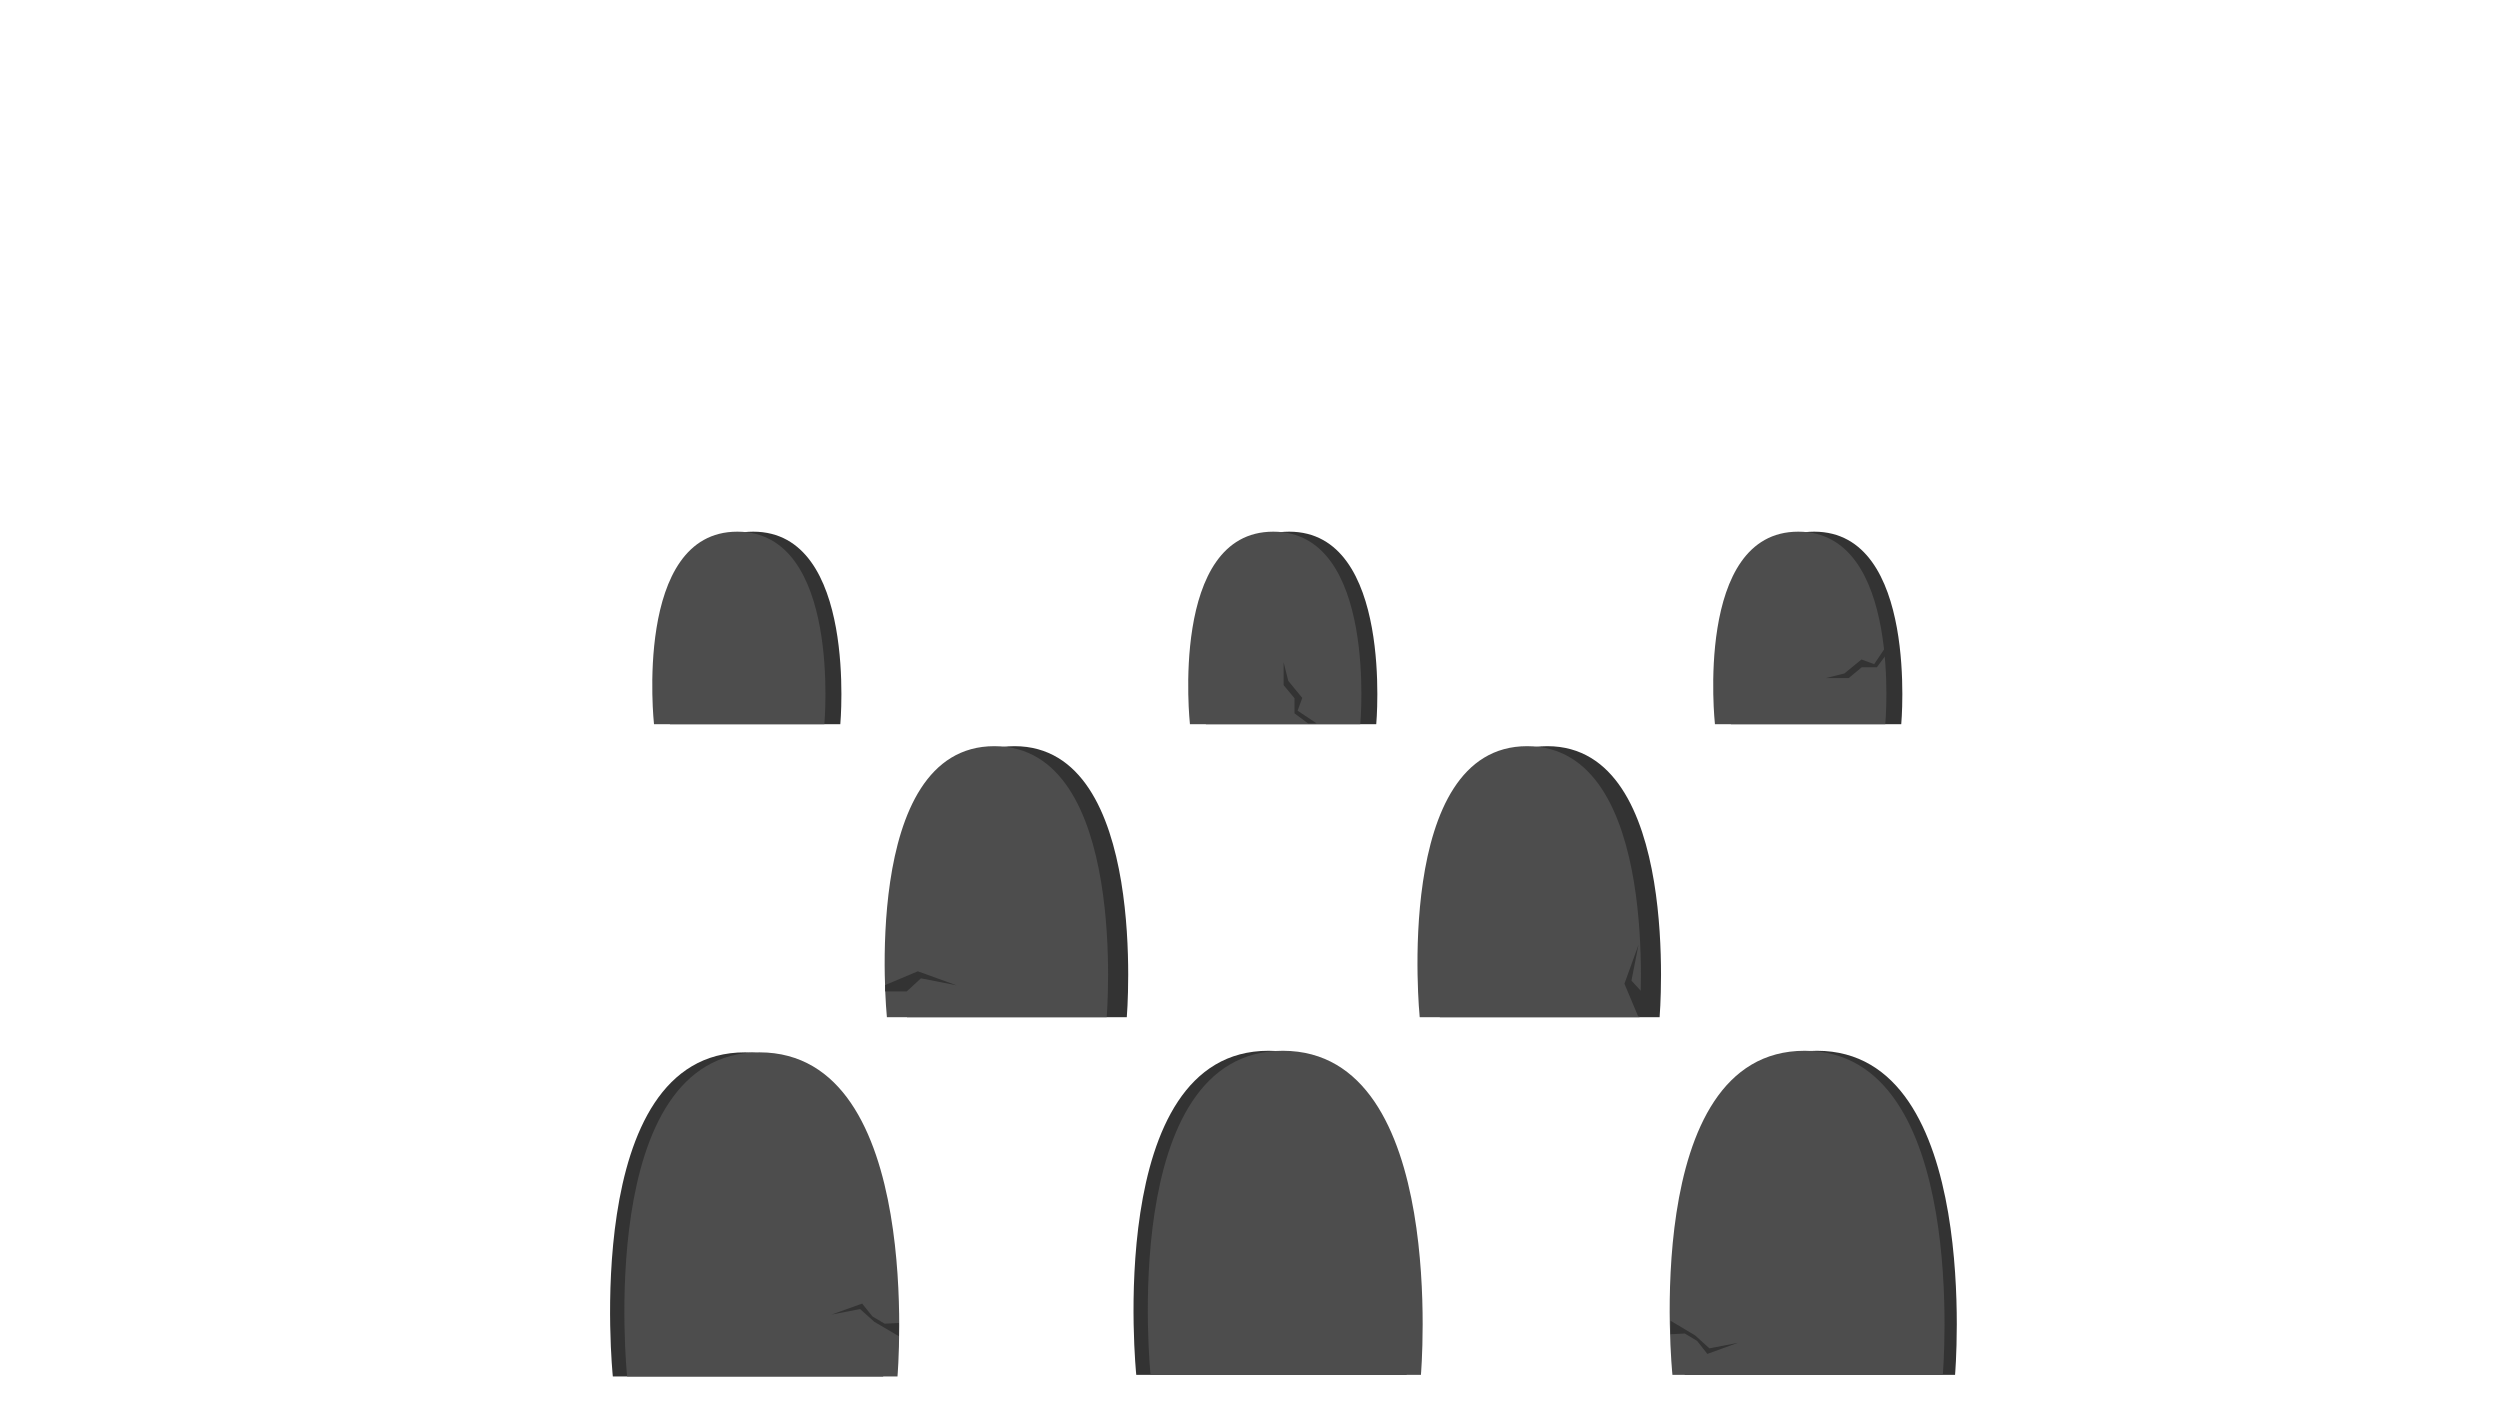
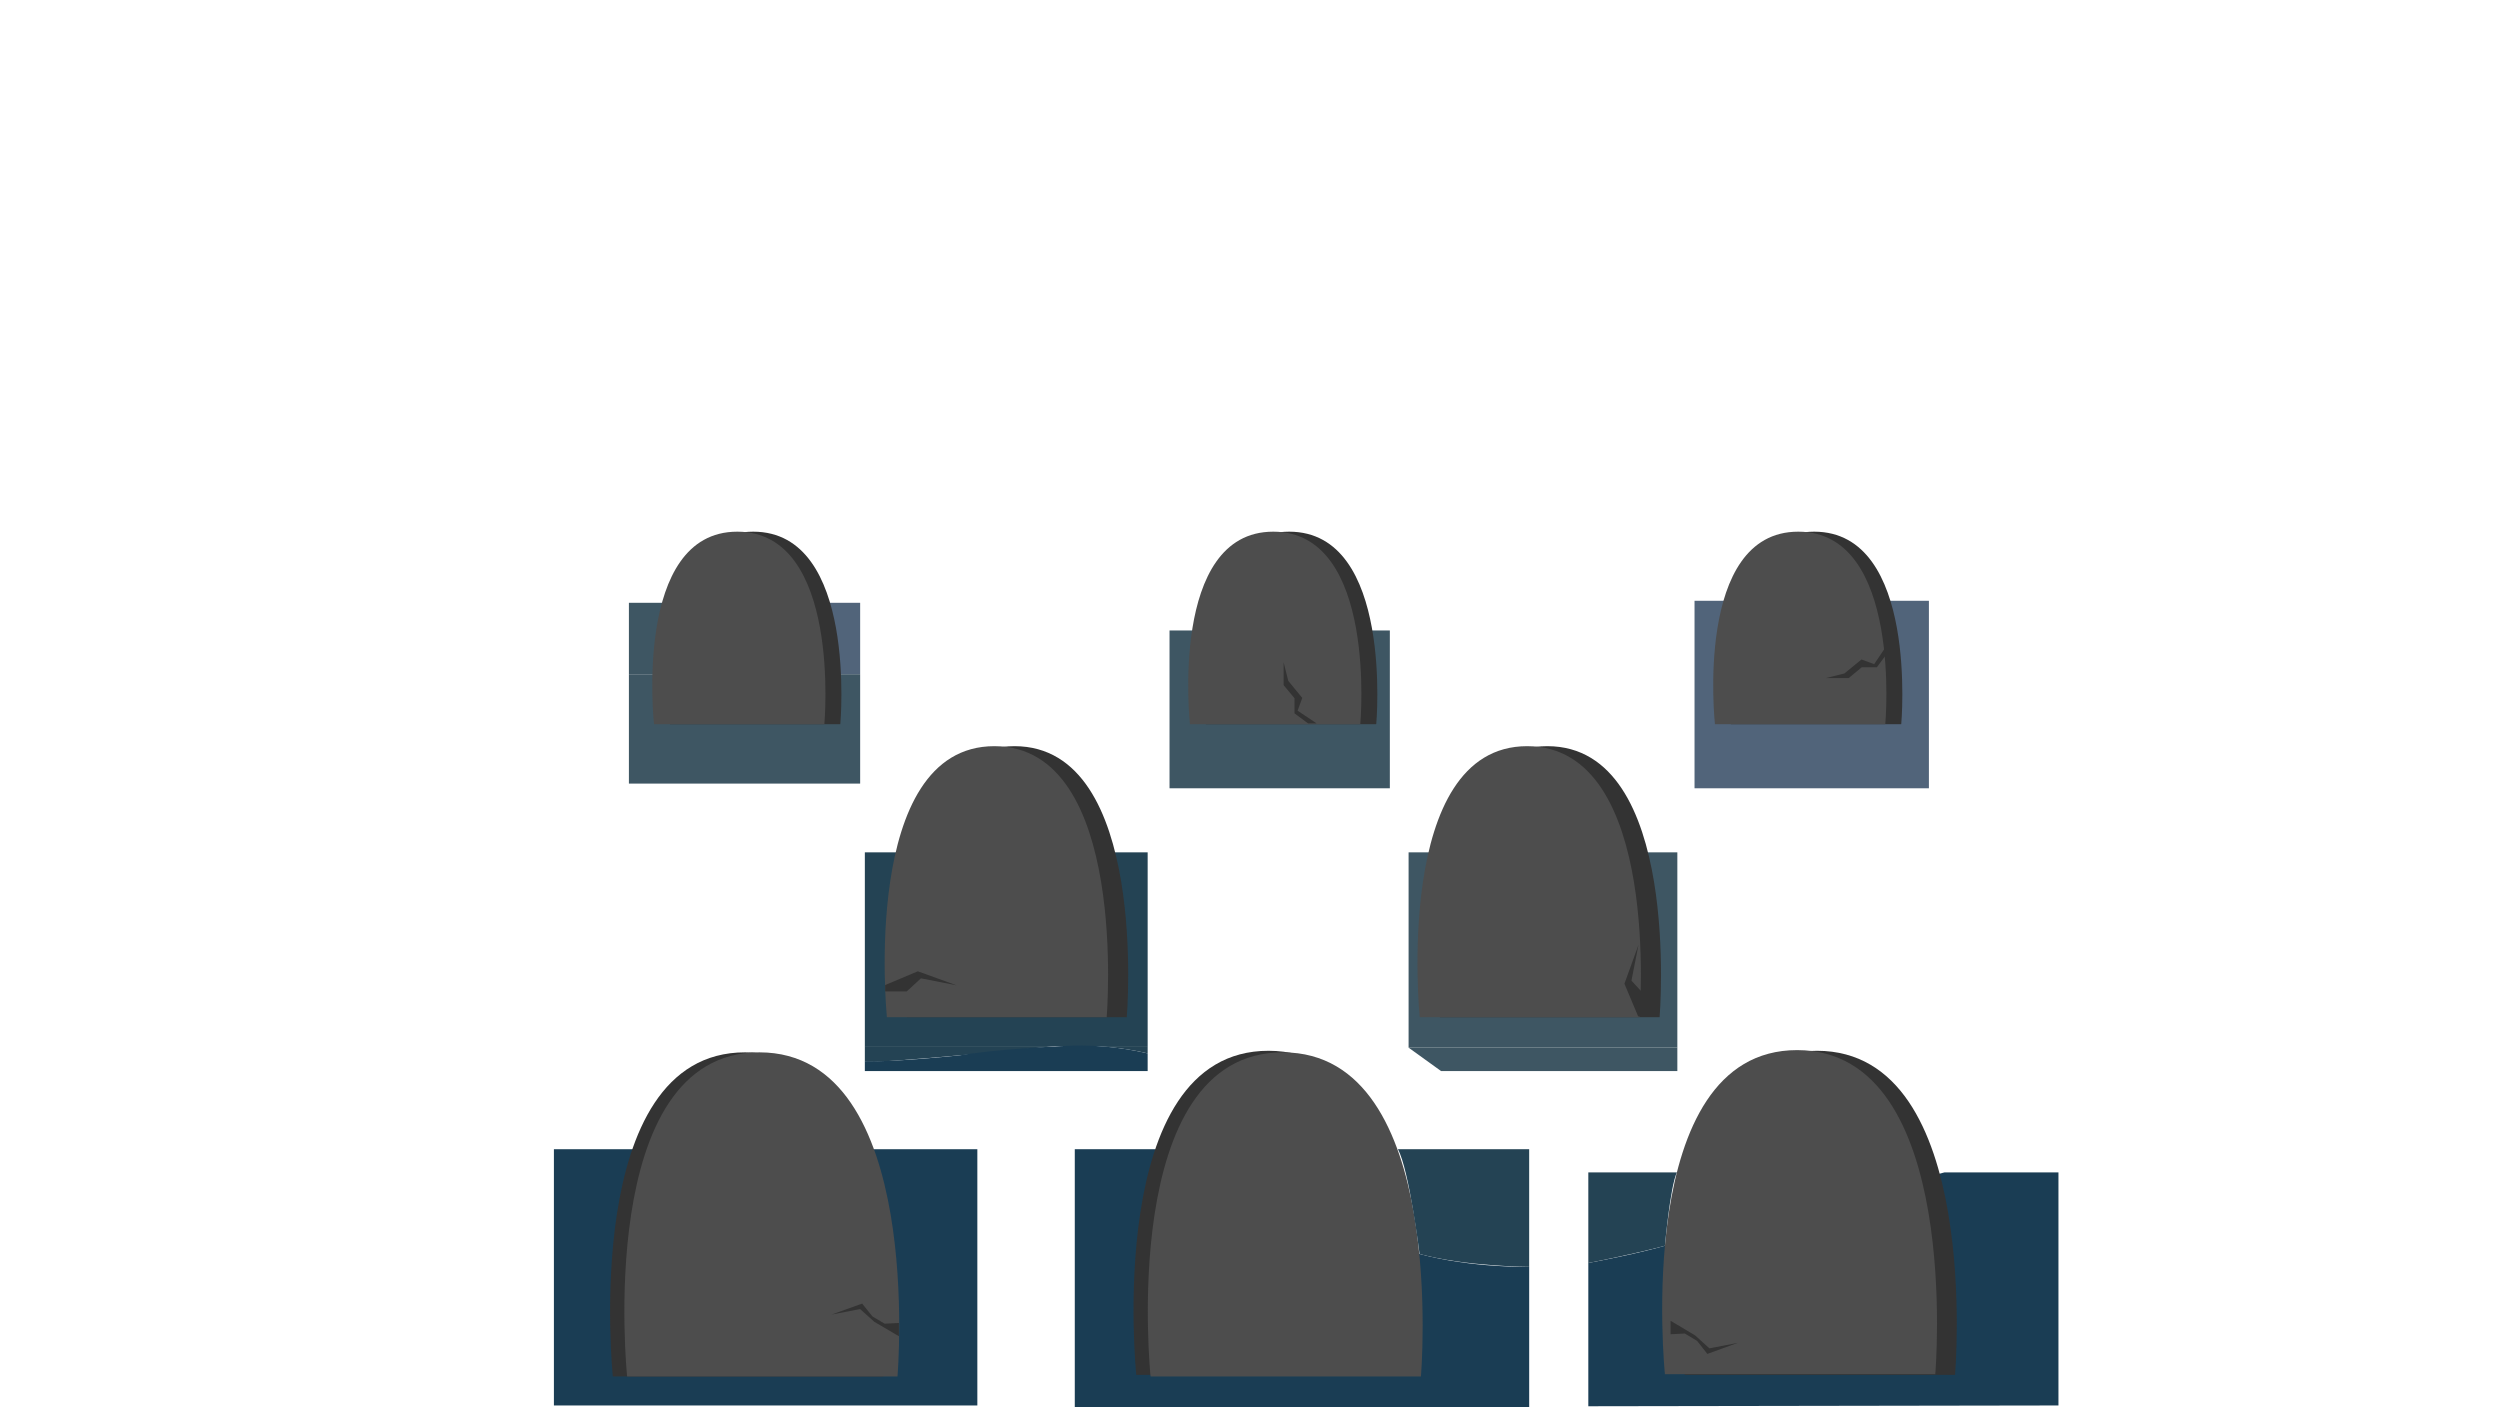
<svg xmlns="http://www.w3.org/2000/svg" id="Layer_1" data-name="Layer 1" width="1600" height="900" viewBox="0 0 1600 900">
  <defs>
-     <style>.cls-1{fill:#333;}.cls-2{fill:#4d4d4d;}</style>
+     <style>.cls-1{fill:#51647a;}.cls-2{fill:#3e5663;}.cls-3{fill:#244354;}.cls-4{fill:#1a3d54;}.cls-5{fill:#333;}.cls-6{fill:#4d4d4d;}</style>
  </defs>
-   <path class="cls-1" d="M392.21,880.93s-21.34-207.55,84.7-207.43,88.33,207.43,88.33,207.43" />
-   <path class="cls-2" d="M401.36,880.93S380,673.38,486.06,673.5s88.33,207.43,88.33,207.43" />
-   <path class="cls-1" d="M921.48,651s-17.35-173.55,68.86-173.45S1062.15,651,1062.15,651" />
-   <path class="cls-2" d="M908.61,651s-17.35-173.55,68.85-173.45S1049.28,651,1049.28,651" />
-   <path class="cls-1" d="M771.77,463.48S758.32,340.2,825.14,340.27,880.8,463.48,880.8,463.48" />
-   <path class="cls-2" d="M761.56,463.48S748.11,340.2,814.93,340.27s55.66,123.21,55.66,123.21" />
-   <polyline class="cls-1" points="575.31 855.2 559.62 845.99 550.47 837.81 532.17 841.32 551.78 834.3 558.32 842.48 566.16 847.16 575.31 846.7" />
-   <path class="cls-1" d="M1078.21,879.93s-21.34-207.55,84.7-207.43,88.33,207.43,88.33,207.43" />
-   <path class="cls-2" d="M1070.36,879.93S1049,672.38,1155.06,672.5s88.33,207.43,88.33,207.43" />
-   <polyline class="cls-1" points="1069.17 845.3 1084.86 854.64 1094.01 862.94 1112.31 859.39 1092.7 866.5 1086.17 858.2 1078.32 853.46 1069.17 853.92" />
-   <path class="cls-1" d="M727.21,879.93s-21.34-207.55,84.7-207.43,88.33,207.43,88.33,207.43" />
-   <path class="cls-2" d="M736.36,879.93S715,672.38,821.06,672.5s88.33,207.43,88.33,207.43" />
-   <polyline class="cls-1" points="1048.42 650.5 1039.63 629.58 1048.64 604.7 1044.13 627.6 1052.5 636.68 1052.5 650.5" />
-   <path class="cls-1" d="M580.48,651s-17.35-173.55,68.86-173.45S721.15,651,721.15,651" />
-   <path class="cls-2" d="M567.61,651s-17.35-173.55,68.85-173.45S708.28,651,708.28,651" />
-   <polyline class="cls-1" points="566.5 630.42 587.42 621.63 612.3 630.64 589.4 626.13 580.32 634.5 566.5 634.5" />
-   <polyline class="cls-1" points="837.17 462.99 828.48 456.55 828.48 446.88 821.53 438.5 821.53 423.86 824.51 435.78 833.45 446.67 830.47 454.83 842.64 462.99" />
-   <path class="cls-1" d="M1107.77,463.48s-13.45-123.28,53.37-123.21,55.66,123.21,55.66,123.21" />
-   <path class="cls-2" d="M1097.56,463.48s-13.45-123.28,53.37-123.21,55.66,123.21,55.66,123.21" />
-   <polyline class="cls-1" points="1207.65 418.35 1201.21 427.03 1191.54 427.03 1183.16 433.98 1168.52 433.98 1180.44 431 1191.33 422.07 1199.49 425.05 1207.65 412.87" />
-   <path class="cls-1" d="M428.77,463.48S415.32,340.2,482.14,340.27,537.8,463.48,537.8,463.48" />
-   <path class="cls-2" d="M418.56,463.48S405.11,340.2,471.93,340.27s55.66,123.21,55.66,123.21" />
+   <rect class="cls-1" x="514.65" y="385.79" width="35.85" height="45.71" />
+   <polygon class="cls-2" points="402.5 431.5 402.5 385.79 423.66 385.79 538.5 431.5 402.5 431.5" />
+   <rect class="cls-2" x="402.5" y="431.5" width="148" height="70" />
+   <rect class="cls-2" x="748.5" y="403.5" width="141" height="101" />
+   <rect class="cls-1" x="1084.5" y="384.5" width="150" height="120" />
+   <rect class="cls-2" x="901.5" y="545.5" width="172" height="125" />
+   <rect class="cls-3" x="553.5" y="545.5" width="181" height="124" />
+   <path class="cls-4" d="M1016.52,900V808.29s34-6.18,54-12.48l174-45.49h72.89V899.5Z" />
+   <path class="cls-4" d="M687.86,735.5V901.38H978.68V810.79s-36.11.86-70.15-8.22S739.37,735.5,739.37,735.5Z" />
+   <rect class="cls-4" x="354.5" y="735.5" width="271" height="164" />
+   <path class="cls-5" d="M392.21,880.93s-21.34-207.55,84.7-207.43,88.33,207.43,88.33,207.43" />
+   <path class="cls-6" d="M401.36,880.93S380,673.38,486.06,673.5s88.33,207.43,88.33,207.43" />
+   <path class="cls-5" d="M921.48,651s-17.35-173.55,68.86-173.45S1062.15,651,1062.15,651" />
+   <path class="cls-6" d="M908.61,651s-17.35-173.55,68.85-173.45S1049.28,651,1049.28,651" />
+   <path class="cls-5" d="M771.77,463.48S758.32,340.2,825.14,340.27,880.8,463.48,880.8,463.48" />
+   <path class="cls-6" d="M761.56,463.48S748.11,340.2,814.93,340.27s55.66,123.21,55.66,123.21" />
+   <polyline class="cls-5" points="575.31 855.2 559.62 845.99 550.47 837.81 532.17 841.32 551.78 834.3 558.32 842.48 566.16 847.16 575.31 846.7" />
+   <path class="cls-5" d="M1078.21,879.93s-21.34-207.55,84.7-207.43,88.33,207.43,88.33,207.43" />
+   <path class="cls-6" d="M1065.55,879.5s-21.34-207.55,84.7-207.43,88.33,207.43,88.33,207.43" />
+   <polyline class="cls-5" points="1069.17 845.3 1084.86 854.64 1094.01 862.94 1112.31 859.39 1092.7 866.5 1086.17 858.2 1078.32 853.46 1069.17 853.92" />
+   <path class="cls-5" d="M727.21,879.93s-21.34-207.55,84.7-207.43,88.33,207.43,88.33,207.43" />
+   <path class="cls-6" d="M736.36,880.93S715,673.38,821.06,673.5s88.33,207.43,88.33,207.43" />
+   <polyline class="cls-5" points="1048.42 650.5 1039.63 629.58 1048.64 604.7 1044.13 627.6 1052.5 636.68 1052.5 650.5" />
+   <path class="cls-5" d="M580.48,651s-17.35-173.55,68.86-173.45S721.15,651,721.15,651" />
+   <path class="cls-6" d="M567.61,651s-17.35-173.55,68.85-173.45S708.28,651,708.28,651" />
+   <polyline class="cls-5" points="566.5 630.42 587.42 621.63 612.3 630.64 589.4 626.13 580.32 634.5 566.5 634.5" />
+   <polyline class="cls-5" points="837.17 462.99 828.48 456.55 828.48 446.88 821.53 438.5 821.53 423.86 824.51 435.78 833.45 446.67 830.47 454.83 842.64 462.99" />
+   <path class="cls-5" d="M1107.77,463.48s-13.45-123.28,53.37-123.21,55.66,123.21,55.66,123.21" />
+   <path class="cls-6" d="M1097.56,463.48s-13.45-123.28,53.37-123.21,55.66,123.21,55.66,123.21" />
+   <polyline class="cls-5" points="1207.65 418.35 1201.21 427.03 1191.54 427.03 1183.16 433.98 1168.52 433.98 1180.44 431 1191.33 422.07 1199.49 425.05 1207.65 412.87" />
+   <path class="cls-5" d="M428.77,463.48S415.32,340.2,482.14,340.27,537.8,463.48,537.8,463.48" />
+   <path class="cls-6" d="M418.56,463.48S405.11,340.2,471.93,340.27s55.66,123.21,55.66,123.21" />
+   <path class="cls-3" d="M894.67,735.5h84v75.29s-40.11-.14-70.15-8.22C908.53,802.57,901.83,748.5,894.67,735.5Z" />
+   <path class="cls-3" d="M1073.22,750.32h-56.7v58s27.07-5.19,49-11C1065.55,797.3,1068.94,759.14,1073.22,750.32Z" />
+   <path class="cls-3" d="M734.5,669.5v4.67s-18.75-4.67-36.87-4.67Z" />
+   <path class="cls-3" d="M675.41,669.5S554.5,681.86,553.5,679.18V669.5Z" />
+   <path class="cls-4" d="M553.5,679.18v6.29h181v-11.3a190,190,0,0,0-55.08-4.67s-41,1.76-65,5.88C614.45,675.38,572.5,679.86,553.5,679.18Z" />
+   <polygon class="cls-2" points="1073.5 670.5 1073.5 685.47 922.27 685.47 901.5 670.5 1073.5 670.5" />
</svg>
